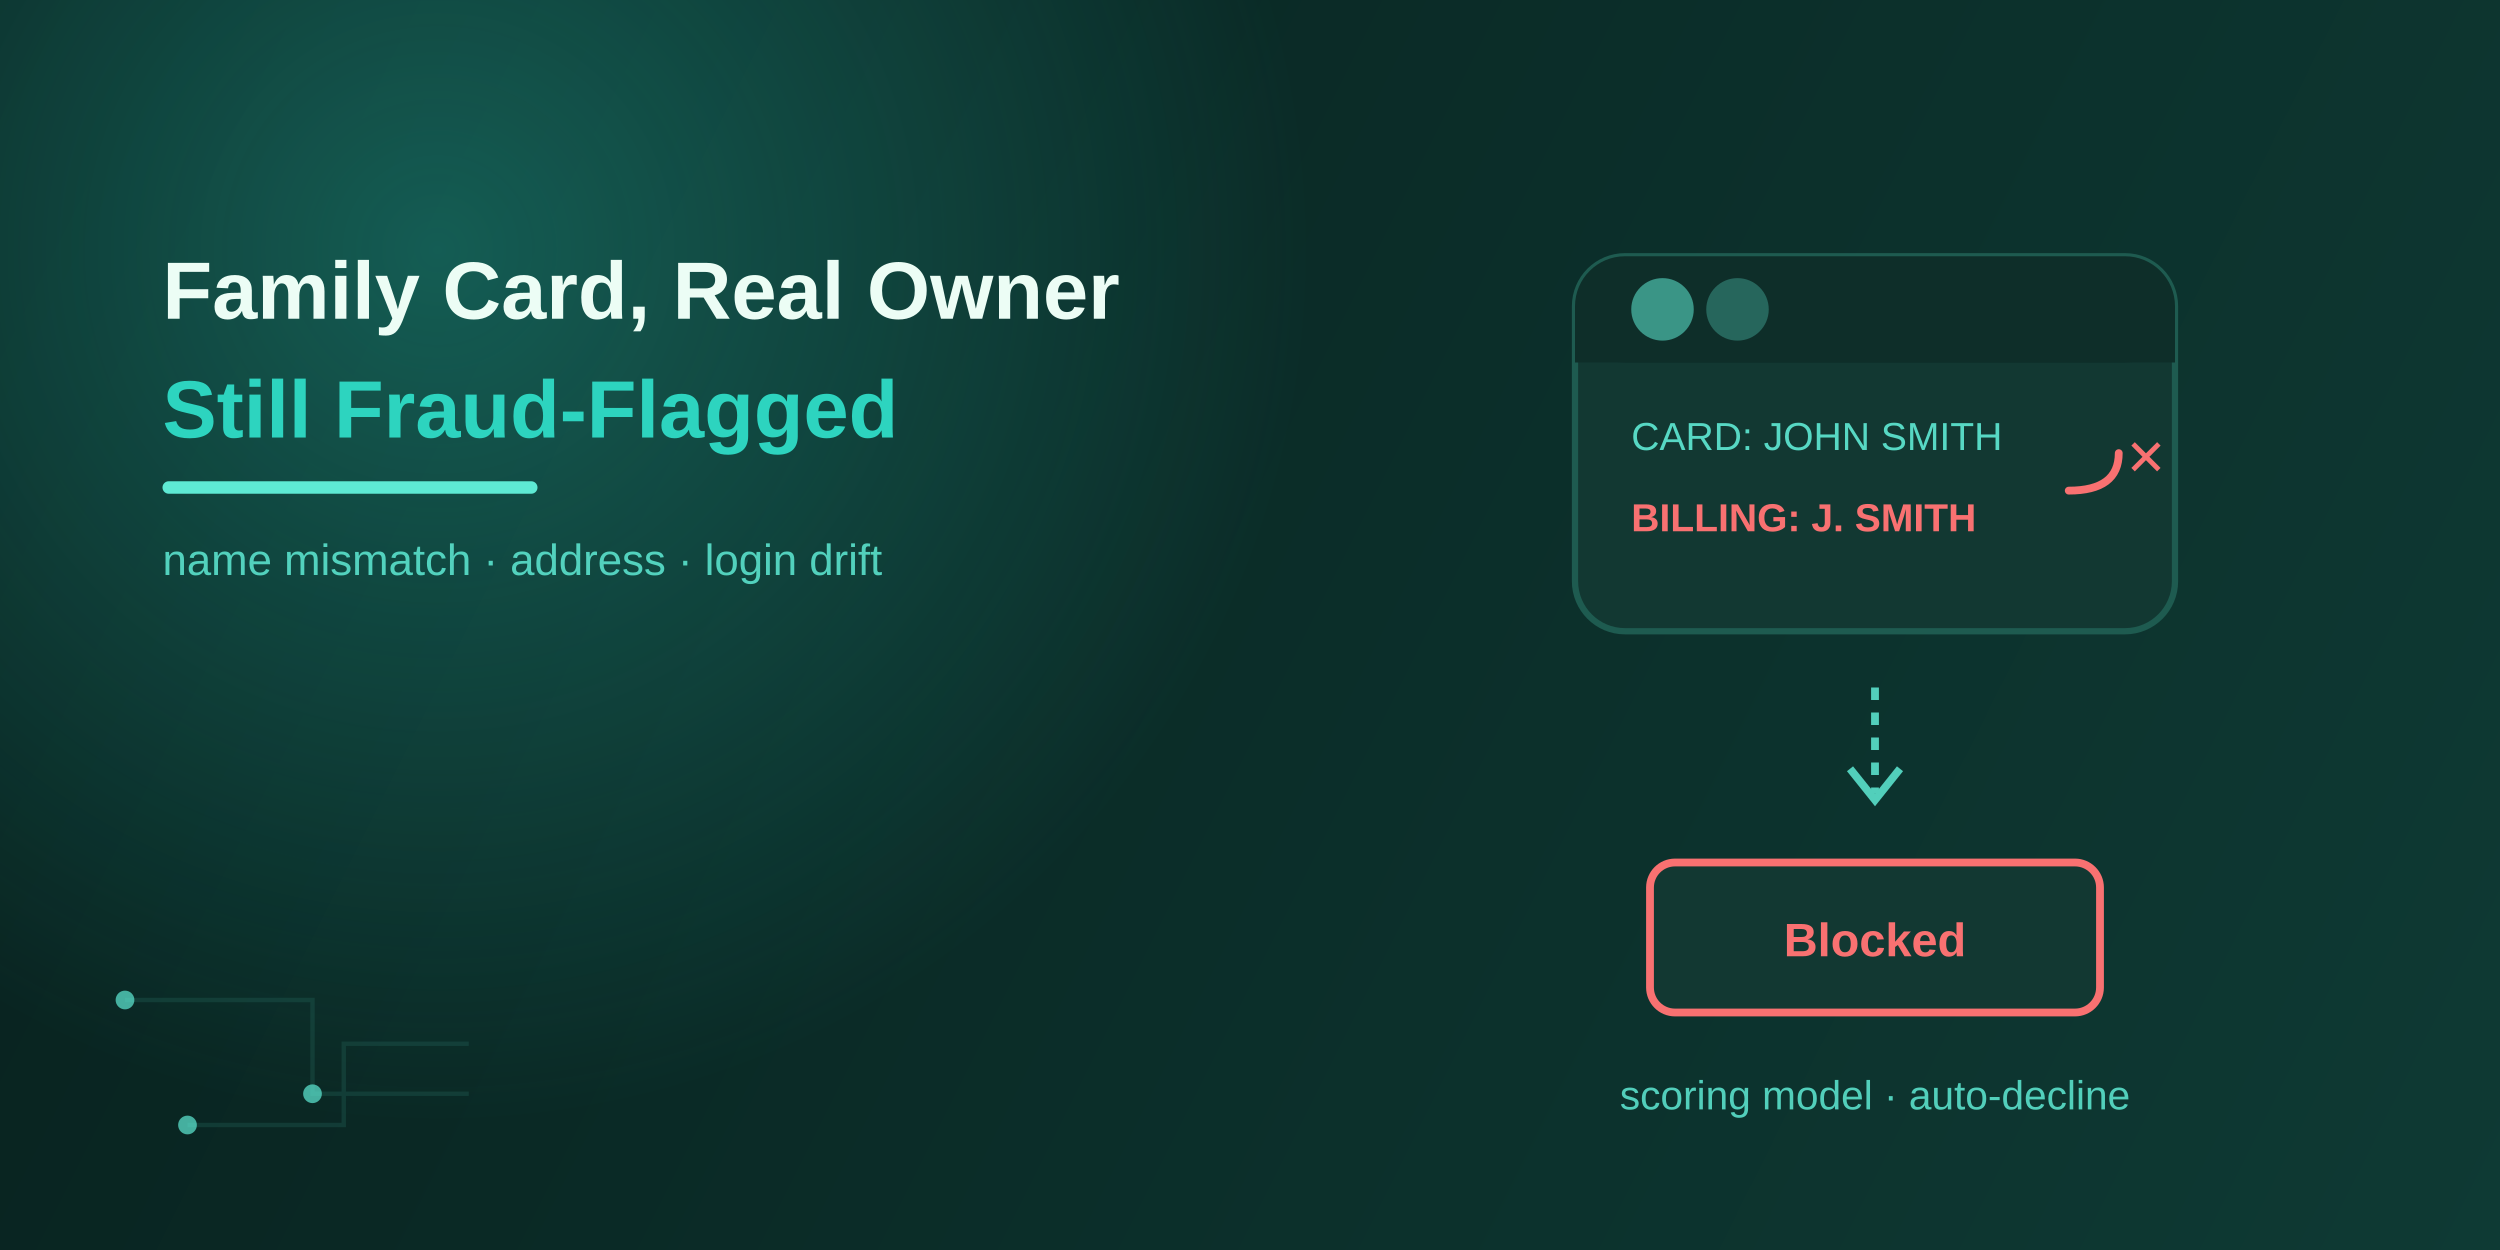
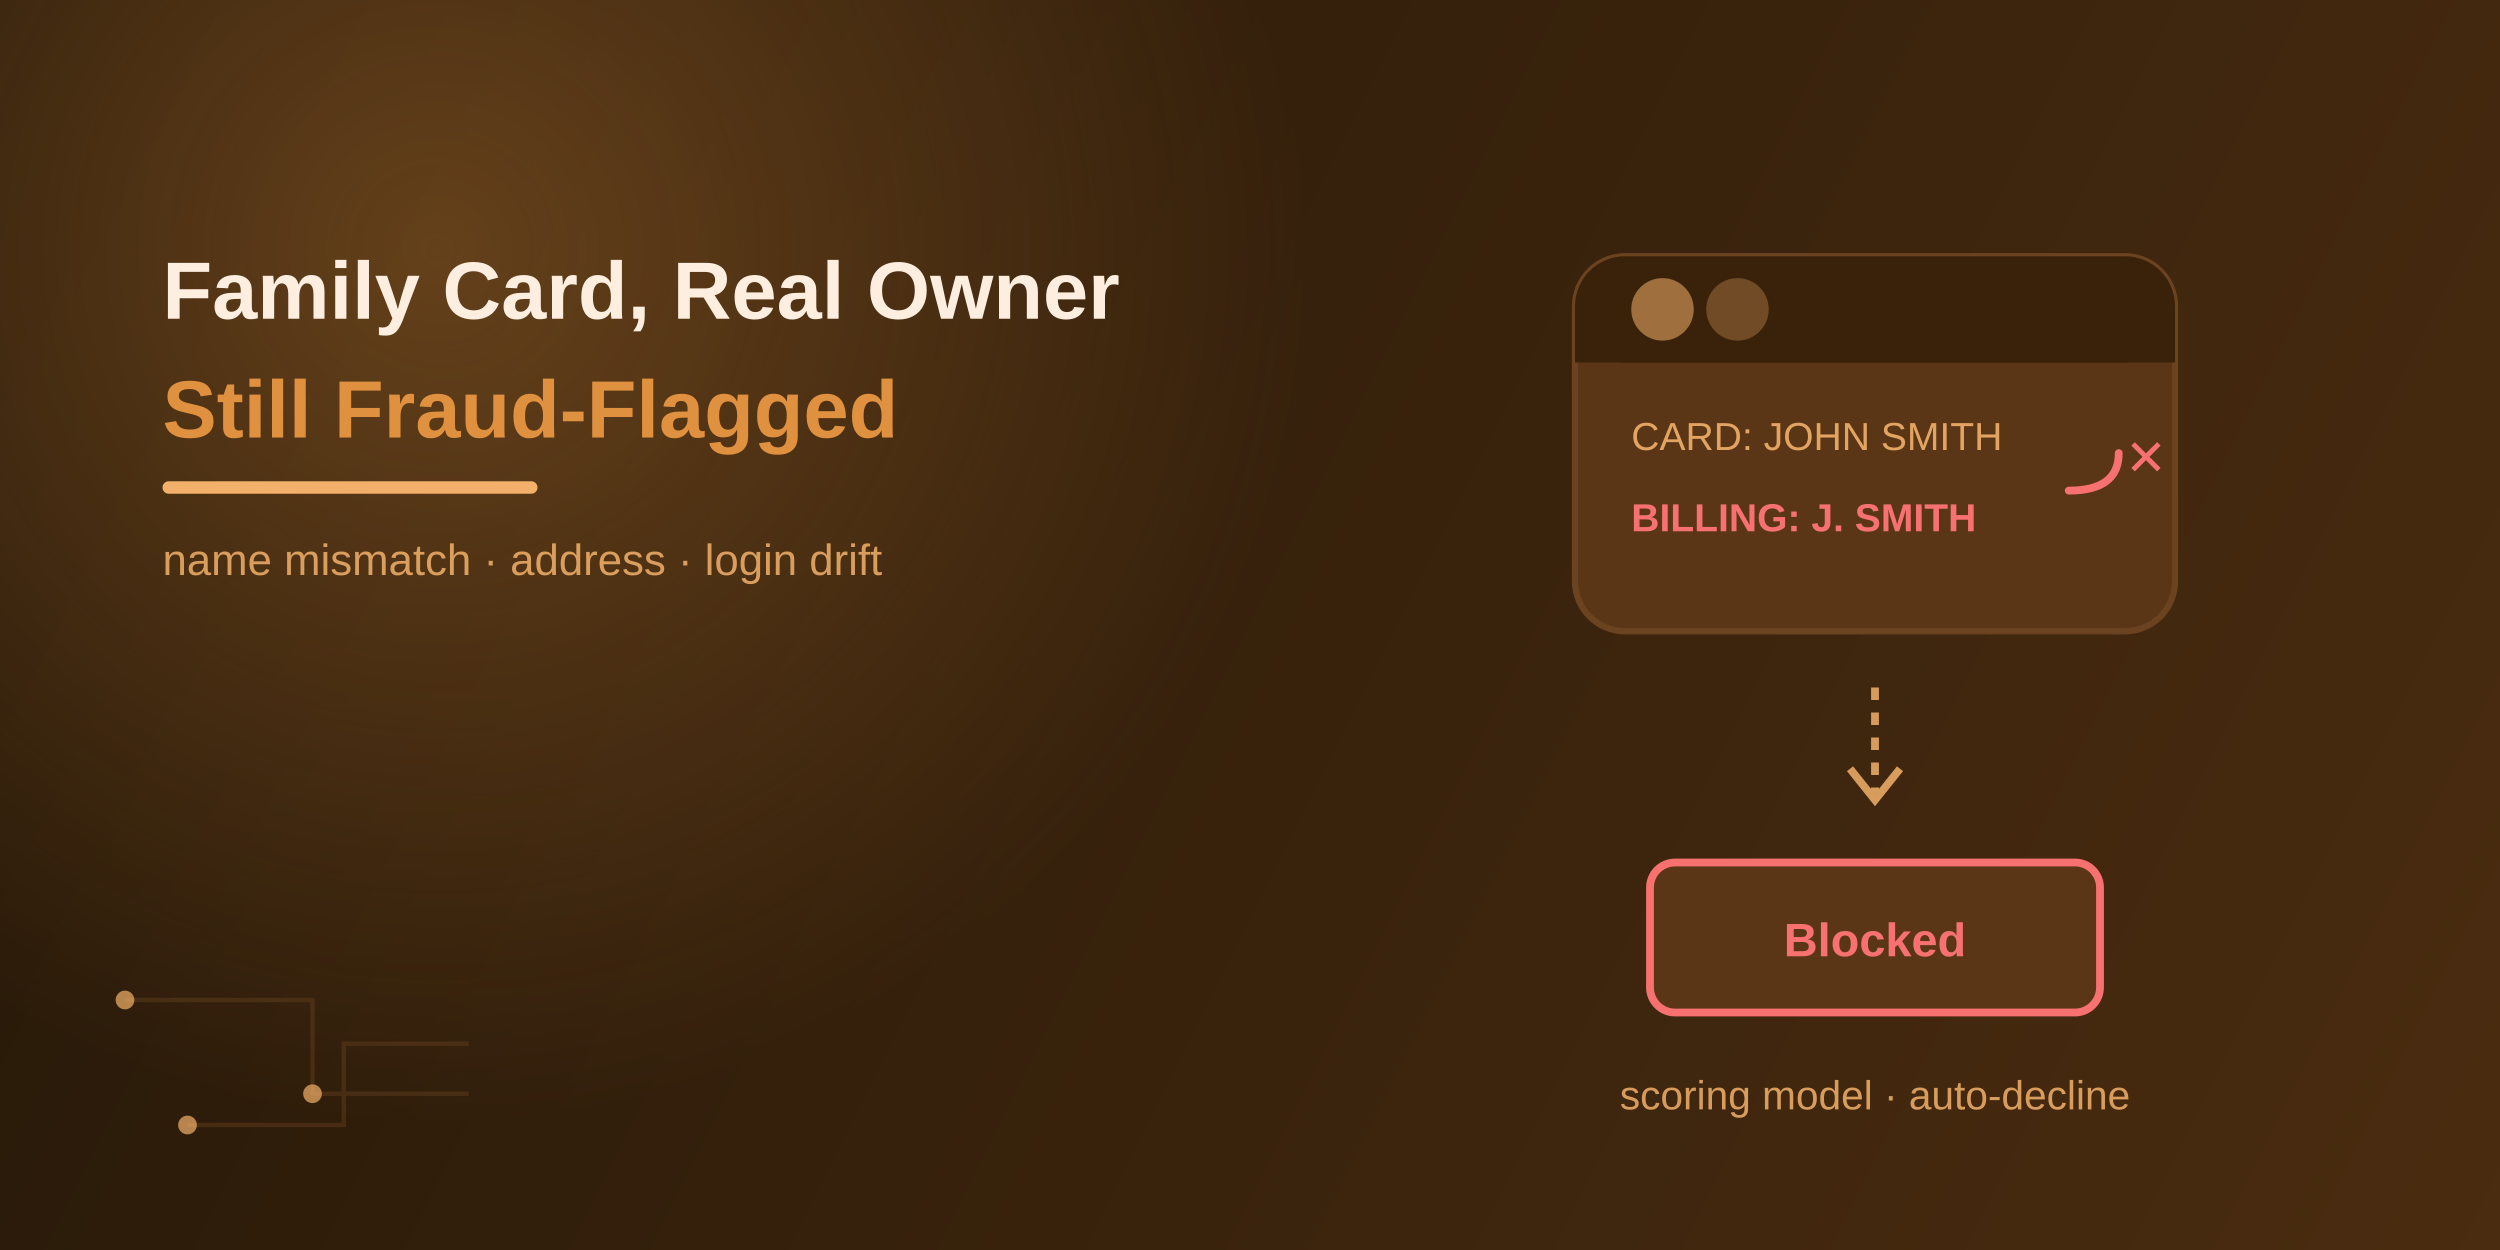
<svg xmlns="http://www.w3.org/2000/svg" viewBox="0 0 800 400" role="img" aria-label="AI subscription account fraud flag cover image">
  <defs>
    <linearGradient id="bgGradFraudEn" x1="0" y1="0" x2="800" y2="400" gradientUnits="userSpaceOnUse">
-       <stop offset="0" stop-color="#08201d" />
-       <stop offset="1" stop-color="#0e3a34" />
+       <stop offset="0" stop-color="#241708" />
+       <stop offset="1" stop-color="#4a2c10" />
    </linearGradient>
    <radialGradient id="glowFraudEn" cx="140" cy="80" r="280" gradientUnits="userSpaceOnUse">
-       <stop offset="0" stop-color="#2dd4bf" stop-opacity="0.32" />
-       <stop offset="1" stop-color="#2dd4bf" stop-opacity="0" />
+       <stop offset="0" stop-color="#e0913f" stop-opacity="0.32" />
+       <stop offset="1" stop-color="#e0913f" stop-opacity="0" />
    </radialGradient>
  </defs>
  <rect width="800" height="400" fill="url(#bgGradFraudEn)" />
  <rect width="800" height="400" fill="url(#glowFraudEn)" />
-   <g stroke="#1e5b50" stroke-width="1.4" opacity="0.4" fill="none">
+   <g stroke="#6b4321" stroke-width="1.4" opacity="0.4" fill="none">
    <path d="M40 320 h60 v30 h50" />
    <path d="M60 360 h50 v-26 h40" />
  </g>
-   <g fill="#5eead4" opacity="0.7">
+   <g fill="#f2b06a" opacity="0.7">
    <circle cx="40" cy="320" r="3" />
    <circle cx="100" cy="350" r="3" />
    <circle cx="60" cy="360" r="3" />
  </g>
-   <text x="52" y="102" font-family="'Segoe UI',Arial,sans-serif" font-size="26" font-weight="700" fill="#ecfdf5">Family Card, Real Owner</text>
-   <text x="52" y="140" font-family="'Segoe UI',Arial,sans-serif" font-size="26" font-weight="700" fill="#2dd4bf">Still Fraud-Flagged</text>
-   <rect x="52" y="154" width="120" height="4" rx="2" fill="#5eead4" />
-   <text x="52" y="184" font-family="'Segoe UI',Arial,sans-serif" font-size="14" font-weight="400" fill="#5eead4" opacity="0.85">name mismatch · address · login drift</text>
+   <text x="52" y="102" font-family="'Segoe UI',Arial,sans-serif" font-size="26" font-weight="700" fill="#fdeee0">Family Card, Real Owner</text>
+   <text x="52" y="140" font-family="'Segoe UI',Arial,sans-serif" font-size="26" font-weight="700" fill="#e0913f">Still Fraud-Flagged</text>
+   <rect x="52" y="154" width="120" height="4" rx="2" fill="#f2b06a" />
+   <text x="52" y="184" font-family="'Segoe UI',Arial,sans-serif" font-size="14" font-weight="400" fill="#f2b06a" opacity="0.85">name mismatch · address · login drift</text>
  <g transform="translate(600,146)">
-     <rect x="-96" y="-64" width="192" height="120" rx="16" fill="#123832" stroke="#1e5b50" stroke-width="2" />
-     <rect x="-96" y="-64" width="192" height="34" rx="16" fill="#0e2e29" />
-     <rect x="-96" y="-47" width="192" height="17" fill="#0e2e29" />
-     <circle cx="-68" cy="-47" r="10" fill="#5eead4" opacity=".55" />
-     <circle cx="-44" cy="-47" r="10" fill="#5eead4" opacity=".3" />
-     <text x="-78" y="-2" font-family="'Segoe UI',Arial,sans-serif" font-size="12.5" fill="#5eead4" opacity="0.9">CARD: JOHN SMITH</text>
+     <rect x="-96" y="-64" width="192" height="120" rx="16" fill="#5a3616" stroke="#6b4321" stroke-width="2" />
+     <rect x="-96" y="-64" width="192" height="34" rx="16" fill="#3a2109" />
+     <rect x="-96" y="-47" width="192" height="17" fill="#3a2109" />
+     <circle cx="-68" cy="-47" r="10" fill="#f2b06a" opacity=".55" />
+     <circle cx="-44" cy="-47" r="10" fill="#f2b06a" opacity=".3" />
+     <text x="-78" y="-2" font-family="'Segoe UI',Arial,sans-serif" font-size="12.5" fill="#f2b06a" opacity="0.9">CARD: JOHN SMITH</text>
    <text x="-78" y="24" font-family="'Segoe UI',Arial,sans-serif" font-size="12.5" fill="#f87171" font-weight="700">BILLING: J. SMITH</text>
    <path d="M62 11 q16 0 16 -12" stroke="#f87171" stroke-width="2.5" fill="none" stroke-linecap="round" />
    <text x="80" y="6" font-family="'Segoe UI',Arial,sans-serif" font-size="16" fill="#f87171" font-weight="700">✕</text>
  </g>
-   <g stroke="#5eead4" stroke-width="2.5" fill="none" opacity="0.85">
+   <g stroke="#f2b06a" stroke-width="2.5" fill="none" opacity="0.85">
    <path d="M600 220 v34" stroke-dasharray="4 4" />
    <path d="M592 246 l8 10 l8 -10" fill="none" />
  </g>
  <g transform="translate(600,300)">
-     <rect x="-72" y="-24" width="144" height="48" rx="8" fill="#123832" stroke="#f87171" stroke-width="2.5" />
+     <rect x="-72" y="-24" width="144" height="48" rx="8" fill="#5a3616" stroke="#f87171" stroke-width="2.5" />
    <text x="0" y="6" text-anchor="middle" font-family="'Segoe UI',Arial,sans-serif" font-size="15" fill="#f87171" font-weight="700">Blocked</text>
  </g>
-   <text x="600" y="355" text-anchor="middle" font-family="'Segoe UI',Arial,sans-serif" font-size="13" fill="#5eead4" opacity="0.85">scoring model · auto-decline</text>
+   <text x="600" y="355" text-anchor="middle" font-family="'Segoe UI',Arial,sans-serif" font-size="13" fill="#f2b06a" opacity="0.85">scoring model · auto-decline</text>
</svg>
